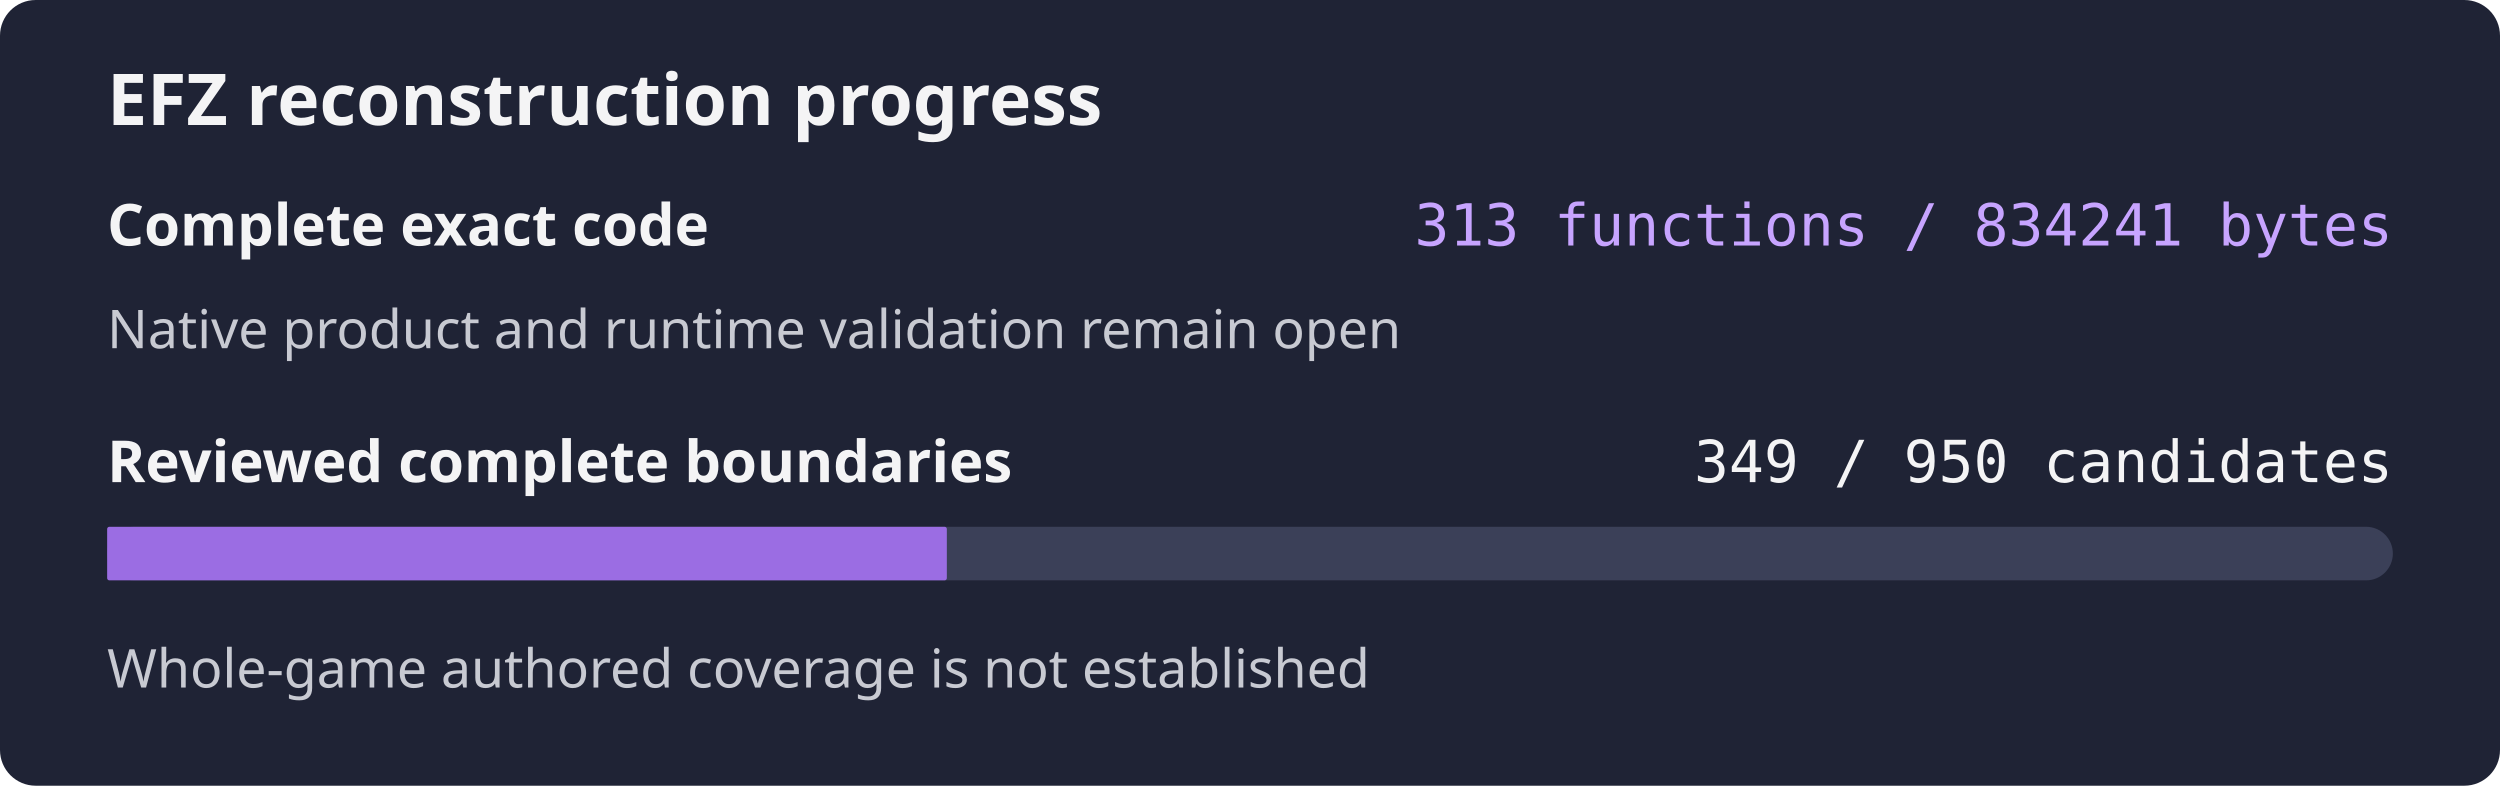
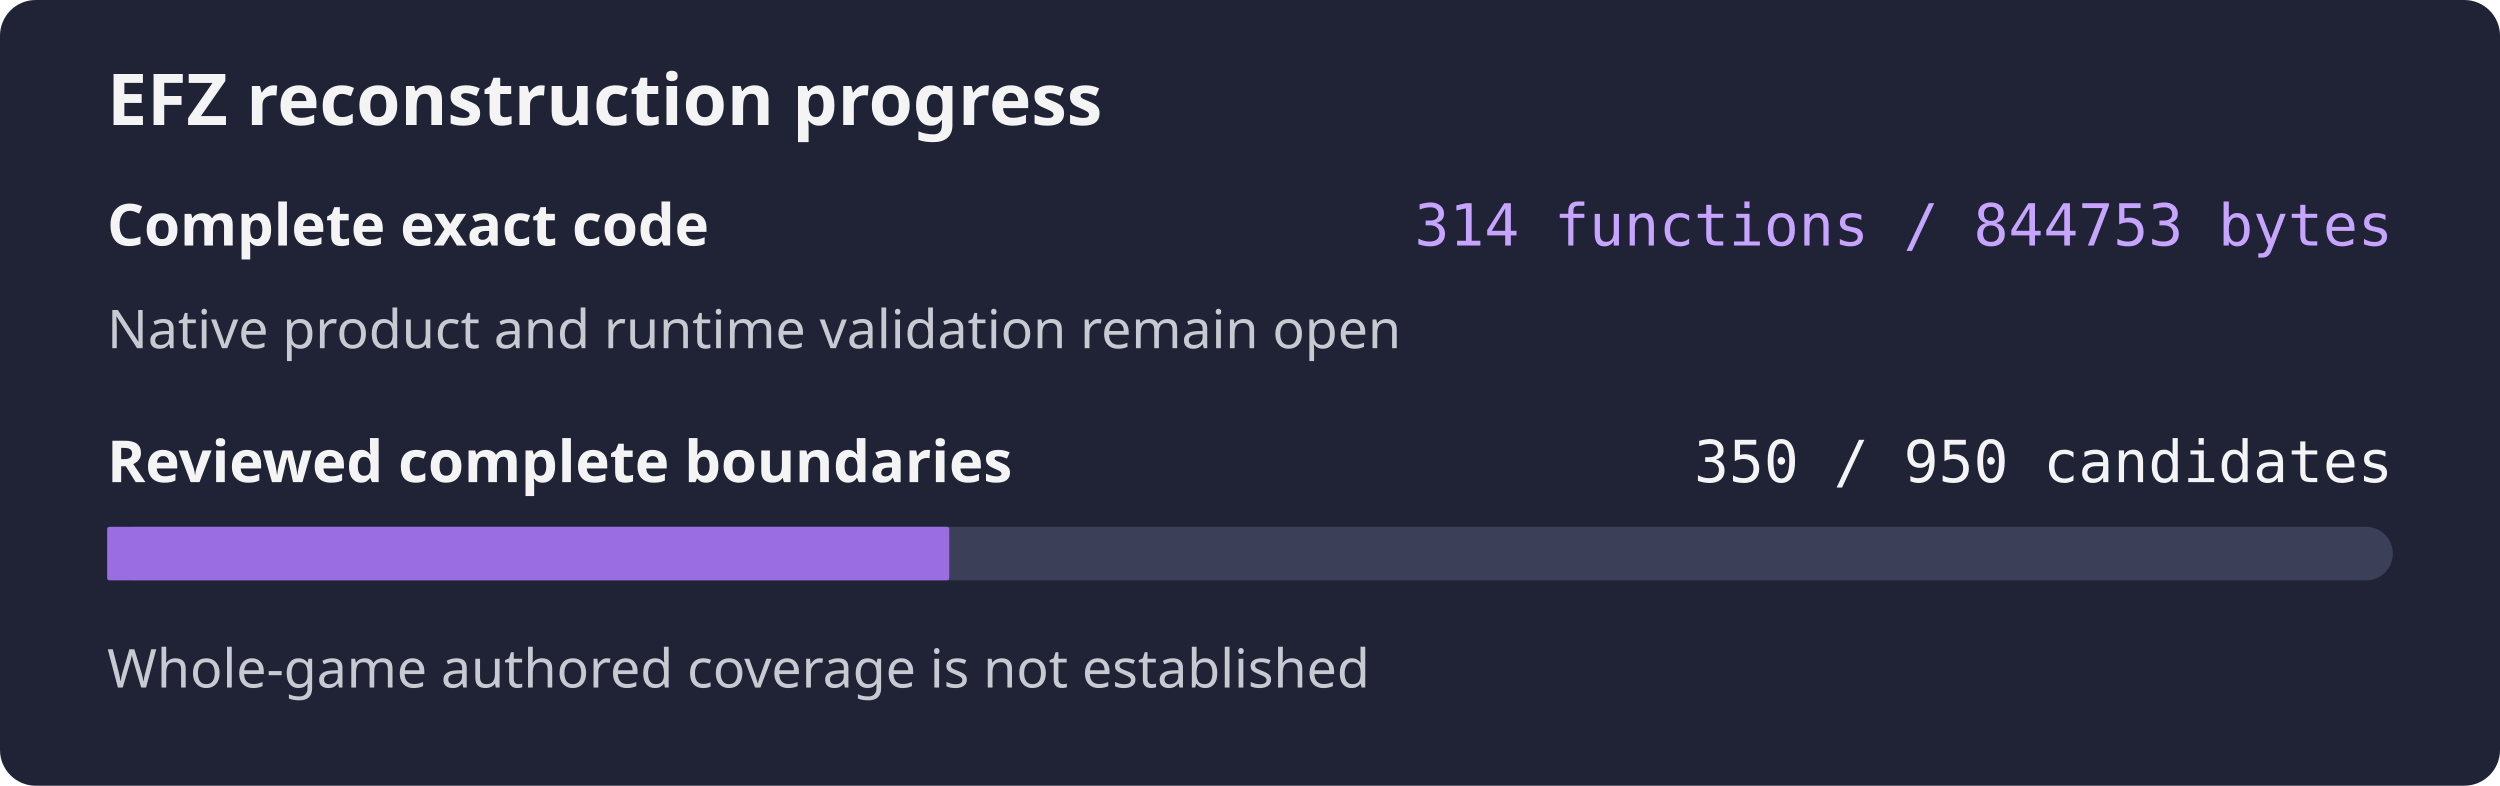
- <svg xmlns="http://www.w3.org/2000/svg" width="560" height="176" role="img" aria-label="EFZ reconstruction: 313 exact functions, 834241 exact bytes; 349 reviewed boundaries out of 950 candidates">
+ <svg xmlns="http://www.w3.org/2000/svg" width="560" height="176" role="img" aria-label="EFZ reconstruction: 314 exact functions, 844753 exact bytes; 350 reviewed boundaries out of 950 candidates">
  <rect width="560" height="176" rx="8" fill="#1f2335" />
  <text x="24" y="28" fill="#f4f4f5" font-family="sans-serif" font-size="16" font-weight="600">EFZ reconstruction progress</text>
  <text x="24" y="55" fill="#f4f4f5" font-family="sans-serif" font-size="13" font-weight="600">Complete exact code</text>
-   <text x="536" y="55" fill="#c7a4ff" text-anchor="end" font-family="monospace" font-size="13">313 functions / 834241 bytes</text>
+   <text x="536" y="55" fill="#c7a4ff" text-anchor="end" font-family="monospace" font-size="13">314 functions / 844753 bytes</text>
  <text x="24" y="78" fill="#c8cad2" font-family="sans-serif" font-size="12">Native product and runtime validation remain open</text>
  <text x="24" y="108" fill="#f4f4f5" font-family="sans-serif" font-size="13" font-weight="600">Reviewed complete boundaries</text>
-   <text x="536" y="108" fill="#f4f4f5" text-anchor="end" font-family="monospace" font-size="13">349 / 950 candidates</text>
+   <text x="536" y="108" fill="#f4f4f5" text-anchor="end" font-family="monospace" font-size="13">350 / 950 candidates</text>
  <rect x="24" y="118" width="512" height="12" rx="6" fill="#3b4058" />
-   <rect x="24" y="118" width="188.09" height="12" rx="0.5" fill="#9b6de3" />
+   <rect x="24" y="118" width="188.63" height="12" rx="0.5" fill="#9b6de3" />
  <text x="24" y="154" fill="#c8cad2" font-family="sans-serif" font-size="12">Whole-game authored coverage is not established</text>
</svg>
